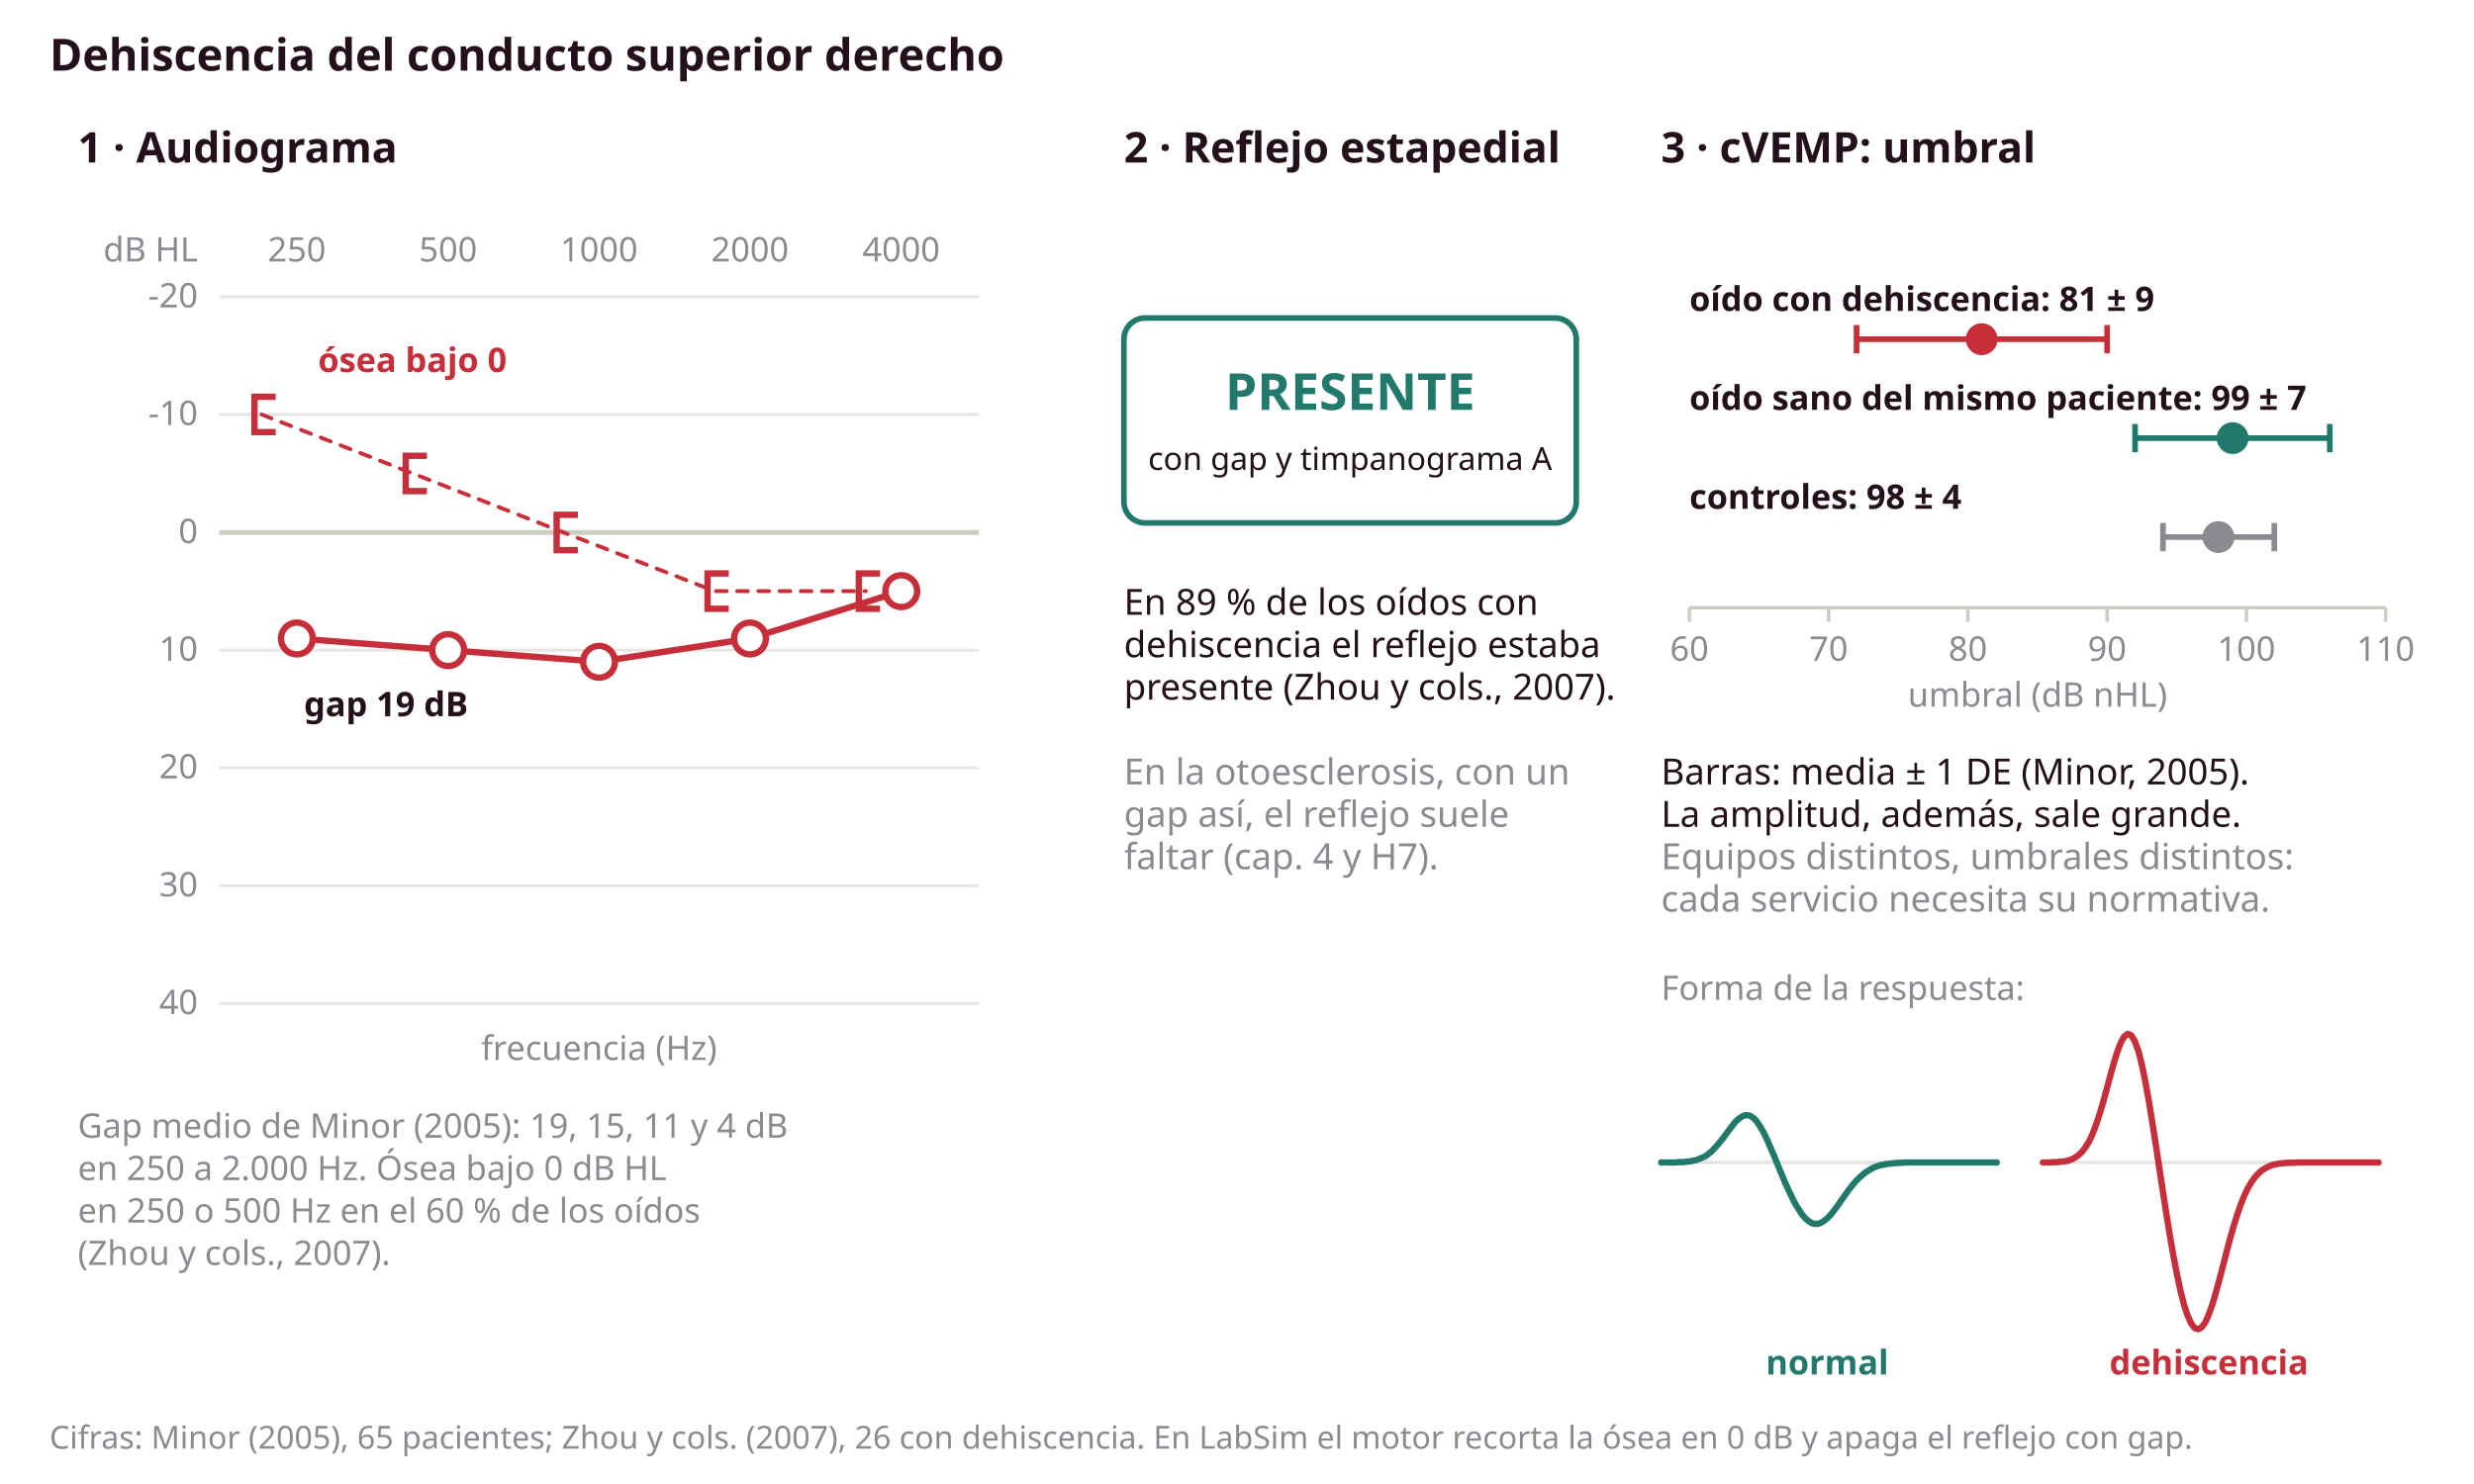
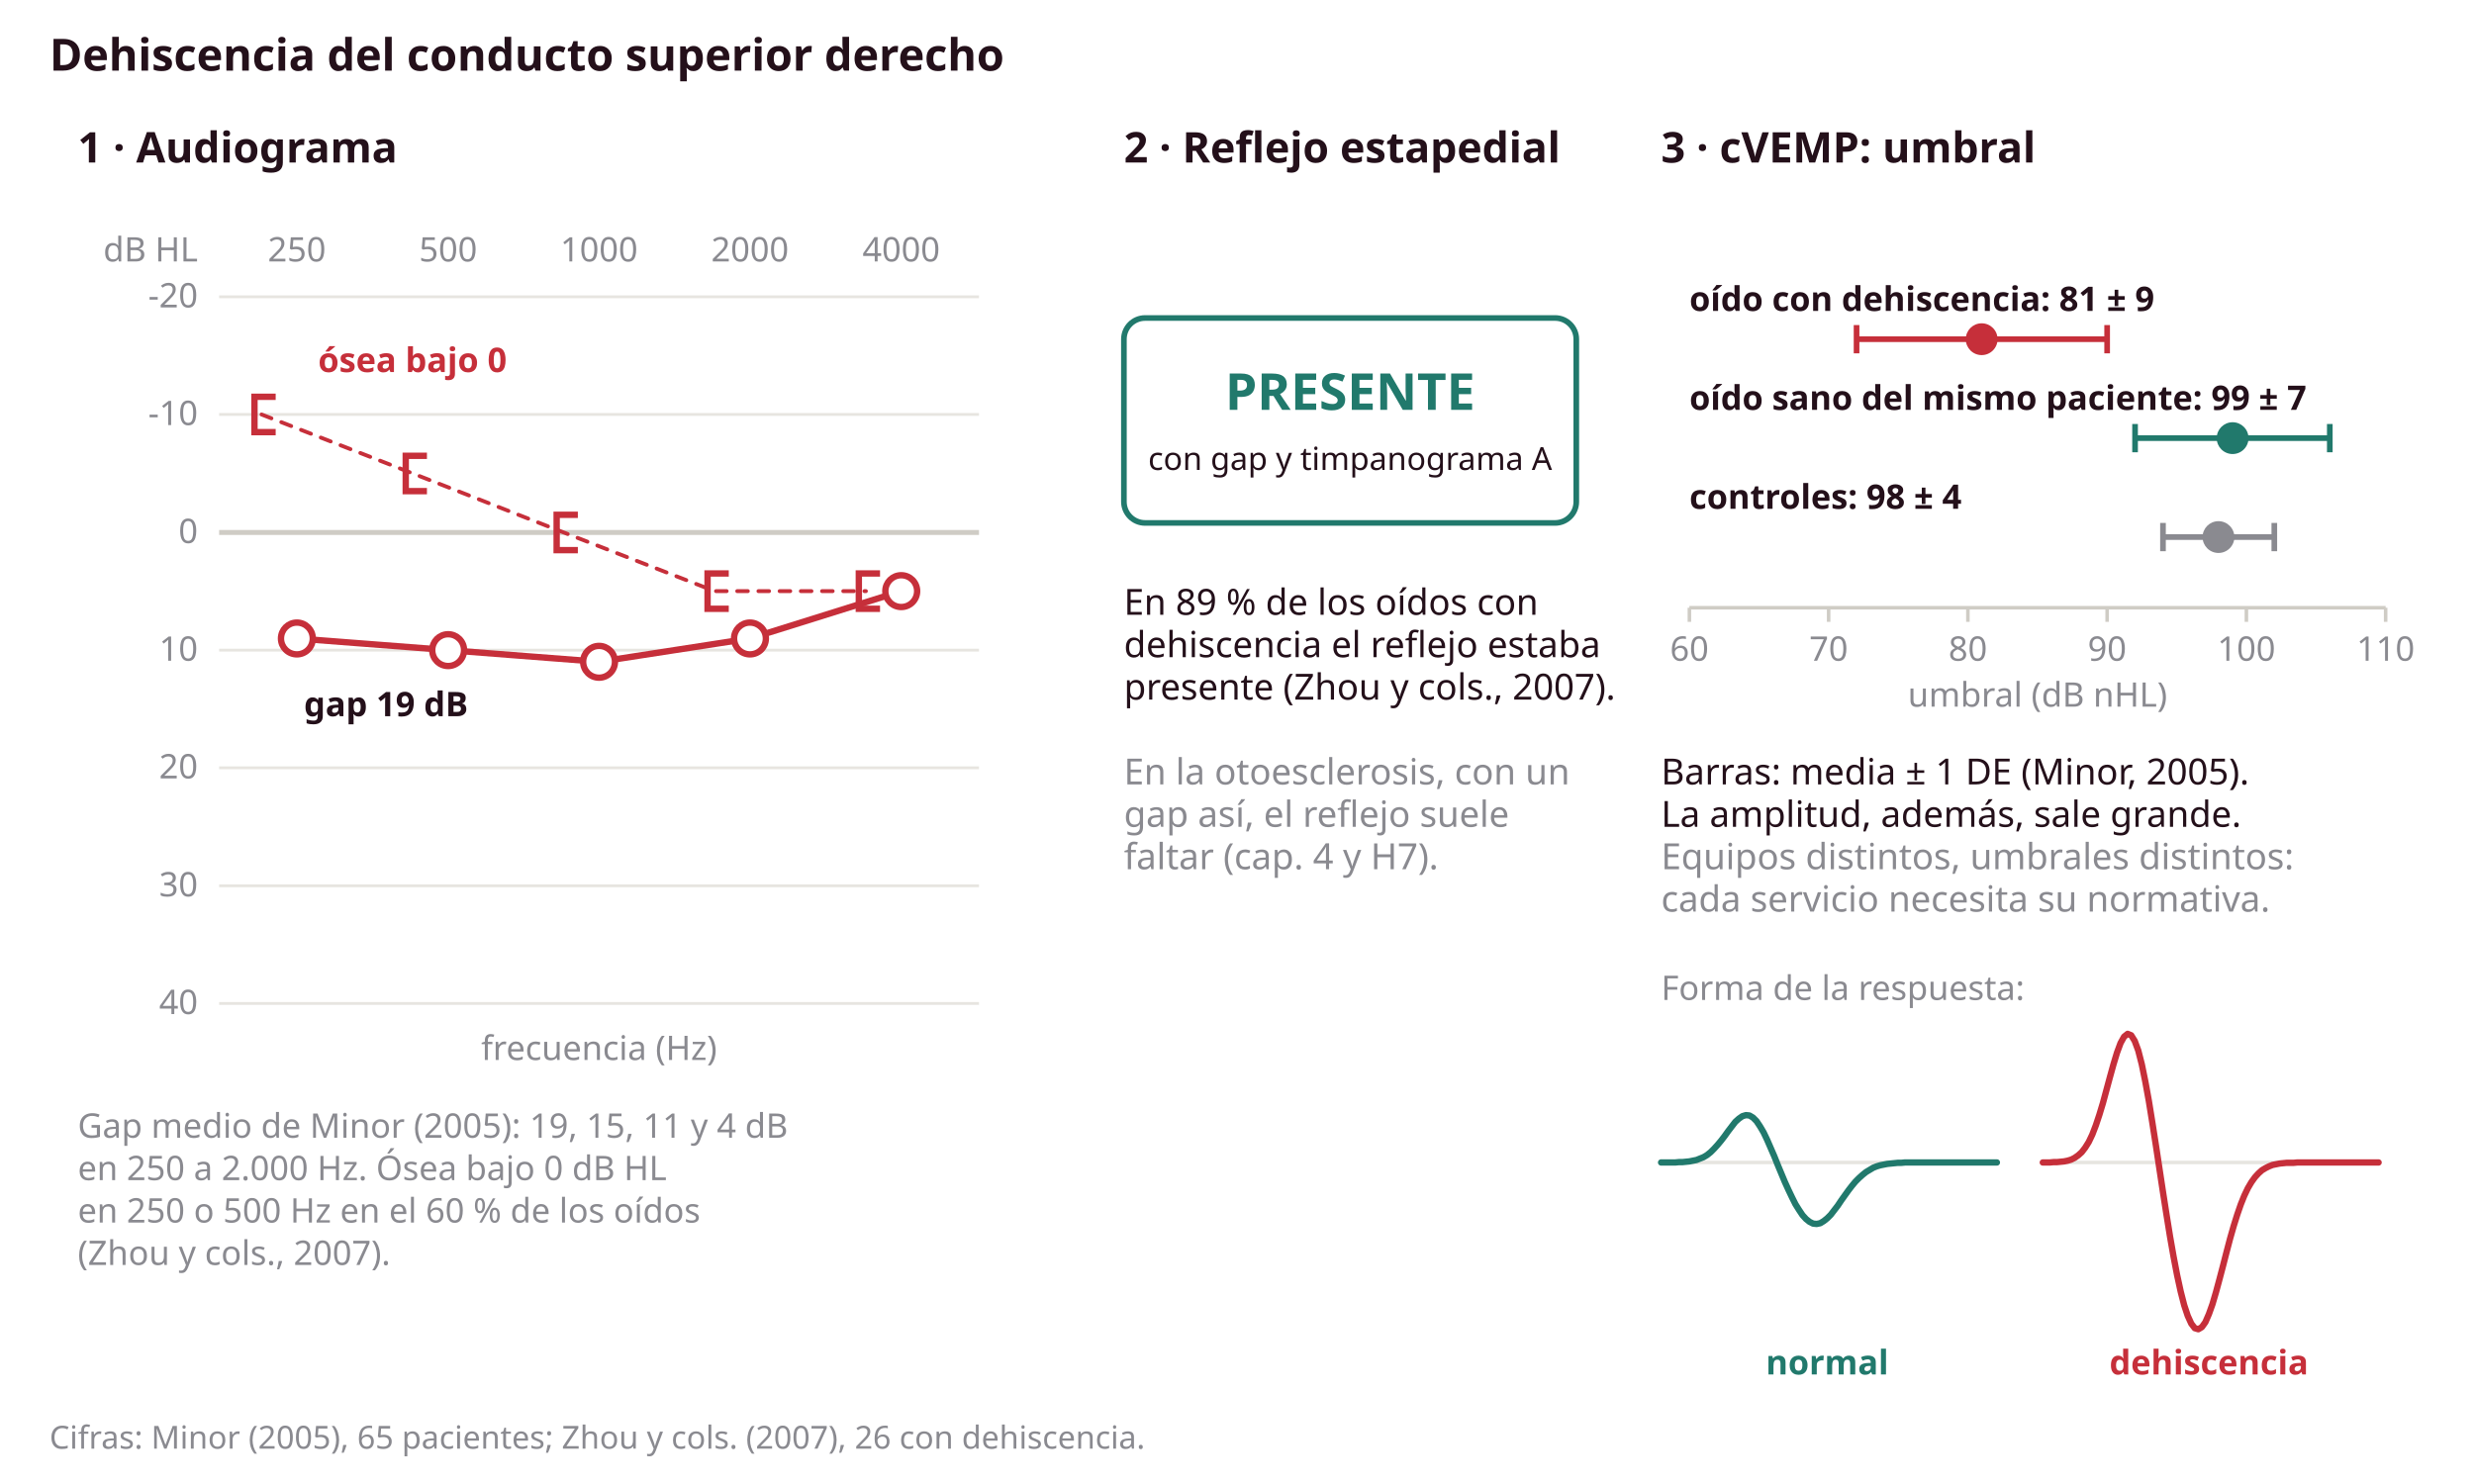
<svg xmlns="http://www.w3.org/2000/svg" viewBox="0 0 700 420" width="700" height="420">
  <defs>
    <marker id="p-a" markerWidth="6" markerHeight="6" refX="4" refY="3.5" markerUnits="userSpaceOnUse" orient="auto">
      <path d="M0,0 L7,3.5 L0,7 z" transform="scale(.8)" fill="#24101a" />
    </marker>
  </defs>
  <rect width="700" height="420" fill="#fff" />
  <text x="14.0" y="20.0" font-family="'Plus Jakarta Sans', sans-serif" font-size="12.6" fill="#24101a" text-anchor="start" font-weight="700">Dehiscencia del conducto superior derecho</text>
  <text x="22.0" y="46.0" font-family="'Plus Jakarta Sans', sans-serif" font-size="12.0" fill="#24101a" text-anchor="start" font-weight="700">1 · Audiograma</text>
  <line x1="62.0" y1="84.0" x2="277.0" y2="84.0" stroke="#e7e5e0" stroke-width="0.8" />
  <text x="56.0" y="87.0" font-family="'Plus Jakarta Sans', sans-serif" font-size="9.6" fill="#8a8a90" text-anchor="end" font-weight="400">-20</text>
  <line x1="62.0" y1="117.3" x2="277.0" y2="117.3" stroke="#e7e5e0" stroke-width="0.8" />
  <text x="56.0" y="120.3" font-family="'Plus Jakarta Sans', sans-serif" font-size="9.6" fill="#8a8a90" text-anchor="end" font-weight="400">-10</text>
  <line x1="62.0" y1="150.7" x2="277.0" y2="150.7" stroke="#cfccc5" stroke-width="1.4" />
  <text x="56.0" y="153.7" font-family="'Plus Jakarta Sans', sans-serif" font-size="9.6" fill="#8a8a90" text-anchor="end" font-weight="400">0</text>
  <line x1="62.0" y1="184.0" x2="277.0" y2="184.0" stroke="#e7e5e0" stroke-width="0.8" />
  <text x="56.0" y="187.0" font-family="'Plus Jakarta Sans', sans-serif" font-size="9.6" fill="#8a8a90" text-anchor="end" font-weight="400">10</text>
  <line x1="62.0" y1="217.3" x2="277.0" y2="217.3" stroke="#e7e5e0" stroke-width="0.8" />
  <text x="56.0" y="220.3" font-family="'Plus Jakarta Sans', sans-serif" font-size="9.6" fill="#8a8a90" text-anchor="end" font-weight="400">20</text>
  <line x1="62.0" y1="250.7" x2="277.0" y2="250.7" stroke="#e7e5e0" stroke-width="0.8" />
  <text x="56.0" y="253.7" font-family="'Plus Jakarta Sans', sans-serif" font-size="9.6" fill="#8a8a90" text-anchor="end" font-weight="400">30</text>
  <line x1="62.0" y1="284.0" x2="277.0" y2="284.0" stroke="#e7e5e0" stroke-width="0.8" />
  <text x="56.0" y="287.0" font-family="'Plus Jakarta Sans', sans-serif" font-size="9.6" fill="#8a8a90" text-anchor="end" font-weight="400">40</text>
  <text x="84.0" y="74.0" font-family="'Plus Jakarta Sans', sans-serif" font-size="9.6" fill="#8a8a90" text-anchor="middle" font-weight="400">250</text>
  <text x="126.8" y="74.0" font-family="'Plus Jakarta Sans', sans-serif" font-size="9.6" fill="#8a8a90" text-anchor="middle" font-weight="400">500</text>
  <text x="169.5" y="74.0" font-family="'Plus Jakarta Sans', sans-serif" font-size="9.6" fill="#8a8a90" text-anchor="middle" font-weight="400">1000</text>
  <text x="212.2" y="74.0" font-family="'Plus Jakarta Sans', sans-serif" font-size="9.6" fill="#8a8a90" text-anchor="middle" font-weight="400">2000</text>
  <text x="255.0" y="74.0" font-family="'Plus Jakarta Sans', sans-serif" font-size="9.6" fill="#8a8a90" text-anchor="middle" font-weight="400">4000</text>
  <text x="56.0" y="74.0" font-family="'Plus Jakarta Sans', sans-serif" font-size="9.6" fill="#8a8a90" text-anchor="end" font-weight="400">dB HL</text>
  <polyline points="84.0,180.7 126.8,184.0 169.5,187.3 212.2,180.7 255.0,167.3" fill="none" stroke="#c62f3a" stroke-width="1.8" stroke-linejoin="round" stroke-linecap="round" />
  <polyline points="74.0,117.3 116.8,134.0 159.5,150.7 202.2,167.3 245.0,167.3" fill="none" stroke="#c62f3a" stroke-width="1.1" stroke-linejoin="round" stroke-linecap="round" stroke-dasharray="3 3" />
  <circle cx="84.0" cy="180.7" r="4.5" fill="#fff" stroke="#c62f3a" stroke-width="1.8" />
  <path d="M78.0,112.3 L72.0,112.3 L72.0,122.3 L78.0,122.3" fill="none" stroke="#c62f3a" stroke-width="1.8" />
  <circle cx="126.8" cy="184.0" r="4.5" fill="#fff" stroke="#c62f3a" stroke-width="1.8" />
  <path d="M120.8,129.0 L114.8,129.0 L114.8,139.0 L120.8,139.0" fill="none" stroke="#c62f3a" stroke-width="1.8" />
  <circle cx="169.5" cy="187.3" r="4.5" fill="#fff" stroke="#c62f3a" stroke-width="1.8" />
  <path d="M163.5,145.7 L157.5,145.7 L157.5,155.7 L163.5,155.7" fill="none" stroke="#c62f3a" stroke-width="1.8" />
  <circle cx="212.2" cy="180.7" r="4.5" fill="#fff" stroke="#c62f3a" stroke-width="1.8" />
  <path d="M206.2,162.3 L200.2,162.3 L200.2,172.3 L206.2,172.3" fill="none" stroke="#c62f3a" stroke-width="1.8" />
  <circle cx="255.0" cy="167.3" r="4.5" fill="#fff" stroke="#c62f3a" stroke-width="1.8" />
  <path d="M249.0,162.3 L243.0,162.3 L243.0,172.3 L249.0,172.3" fill="none" stroke="#c62f3a" stroke-width="1.8" />
  <text x="90.0" y="105.3" font-family="'Plus Jakarta Sans', sans-serif" font-size="9.6" fill="#c62f3a" text-anchor="start" font-weight="700">ósea bajo 0</text>
  <text x="86.0" y="202.7" font-family="'Plus Jakarta Sans', sans-serif" font-size="9.6" fill="#24101a" text-anchor="start" font-weight="700">gap 19 dB</text>
  <text x="169.5" y="300.0" font-family="'Plus Jakarta Sans', sans-serif" font-size="9.6" fill="#8a8a90" text-anchor="middle" font-weight="400">frecuencia (Hz)</text>
  <text x="22.0" y="322.0" font-family="'Plus Jakarta Sans', sans-serif" font-size="9.6" fill="#8a8a90" text-anchor="start" font-weight="400">Gap medio de Minor (2005): 19, 15, 11 y 4 dB</text>
  <text x="22.0" y="334.0" font-family="'Plus Jakarta Sans', sans-serif" font-size="9.6" fill="#8a8a90" text-anchor="start" font-weight="400">en 250 a 2.000 Hz. Ósea bajo 0 dB HL</text>
  <text x="22.0" y="346.0" font-family="'Plus Jakarta Sans', sans-serif" font-size="9.6" fill="#8a8a90" text-anchor="start" font-weight="400">en 250 o 500 Hz en el 60 % de los oídos</text>
  <text x="22.0" y="358.0" font-family="'Plus Jakarta Sans', sans-serif" font-size="9.6" fill="#8a8a90" text-anchor="start" font-weight="400">(Zhou y cols., 2007).</text>
  <text x="318.0" y="46.0" font-family="'Plus Jakarta Sans', sans-serif" font-size="12.0" fill="#24101a" text-anchor="start" font-weight="700">2 · Reflejo estapedial</text>
  <rect x="318.0" y="90.0" width="128.0" height="58.0" rx="6" fill="#fff" stroke="#21796c" stroke-width="1.6" />
  <text x="382.0" y="116.0" font-family="'Plus Jakarta Sans', sans-serif" font-size="14.4" fill="#21796c" text-anchor="middle" font-weight="700">PRESENTE</text>
  <text x="382.0" y="133.0" font-family="'Plus Jakarta Sans', sans-serif" font-size="9.0" fill="#24101a" text-anchor="middle" font-weight="400">con gap y timpanograma A</text>
  <text x="318.0" y="174.0" font-family="'Plus Jakarta Sans', sans-serif" font-size="10.2" fill="#24101a" text-anchor="start" font-weight="400">En 89 % de los oídos con</text>
  <text x="318.0" y="186.0" font-family="'Plus Jakarta Sans', sans-serif" font-size="10.2" fill="#24101a" text-anchor="start" font-weight="400">dehiscencia el reflejo estaba</text>
  <text x="318.0" y="198.0" font-family="'Plus Jakarta Sans', sans-serif" font-size="10.2" fill="#24101a" text-anchor="start" font-weight="400">presente (Zhou y cols., 2007).</text>
  <text x="318.0" y="222.0" font-family="'Plus Jakarta Sans', sans-serif" font-size="10.2" fill="#8a8a90" text-anchor="start" font-weight="400">En la otoesclerosis, con un</text>
  <text x="318.0" y="234.0" font-family="'Plus Jakarta Sans', sans-serif" font-size="10.2" fill="#8a8a90" text-anchor="start" font-weight="400">gap así, el reflejo suele</text>
  <text x="318.0" y="246.0" font-family="'Plus Jakarta Sans', sans-serif" font-size="10.2" fill="#8a8a90" text-anchor="start" font-weight="400">faltar (cap. 4 y H7).</text>
  <text x="470.0" y="46.0" font-family="'Plus Jakarta Sans', sans-serif" font-size="12.0" fill="#24101a" text-anchor="start" font-weight="700">3 · cVEMP: umbral</text>
  <line x1="478.0" y1="172.0" x2="675.0" y2="172.0" stroke="#cfccc5" stroke-width="1" />
  <line x1="478.0" y1="172.0" x2="478.0" y2="176.0" stroke="#cfccc5" stroke-width="1" />
  <text x="478.0" y="187.0" font-family="'Plus Jakarta Sans', sans-serif" font-size="9.6" fill="#8a8a90" text-anchor="middle" font-weight="400">60</text>
  <line x1="517.4" y1="172.0" x2="517.4" y2="176.0" stroke="#cfccc5" stroke-width="1" />
  <text x="517.4" y="187.0" font-family="'Plus Jakarta Sans', sans-serif" font-size="9.6" fill="#8a8a90" text-anchor="middle" font-weight="400">70</text>
  <line x1="556.8" y1="172.0" x2="556.8" y2="176.0" stroke="#cfccc5" stroke-width="1" />
  <text x="556.8" y="187.0" font-family="'Plus Jakarta Sans', sans-serif" font-size="9.6" fill="#8a8a90" text-anchor="middle" font-weight="400">80</text>
  <line x1="596.2" y1="172.0" x2="596.2" y2="176.0" stroke="#cfccc5" stroke-width="1" />
  <text x="596.2" y="187.0" font-family="'Plus Jakarta Sans', sans-serif" font-size="9.6" fill="#8a8a90" text-anchor="middle" font-weight="400">90</text>
  <line x1="635.6" y1="172.0" x2="635.6" y2="176.0" stroke="#cfccc5" stroke-width="1" />
  <text x="635.6" y="187.0" font-family="'Plus Jakarta Sans', sans-serif" font-size="9.6" fill="#8a8a90" text-anchor="middle" font-weight="400">100</text>
  <line x1="675.0" y1="172.0" x2="675.0" y2="176.0" stroke="#cfccc5" stroke-width="1" />
  <text x="675.0" y="187.0" font-family="'Plus Jakarta Sans', sans-serif" font-size="9.6" fill="#8a8a90" text-anchor="middle" font-weight="400">110</text>
  <text x="576.5" y="200.0" font-family="'Plus Jakarta Sans', sans-serif" font-size="9.6" fill="#8a8a90" text-anchor="middle" font-weight="400">umbral (dB nHL)</text>
  <line x1="525.3" y1="96.0" x2="596.2" y2="96.0" stroke="#c62f3a" stroke-width="1.6" />
  <line x1="525.3" y1="92.0" x2="525.3" y2="100.0" stroke="#c62f3a" stroke-width="1.6" />
  <line x1="596.2" y1="92.0" x2="596.2" y2="100.0" stroke="#c62f3a" stroke-width="1.6" />
  <circle cx="560.7" cy="96.0" r="4.5" fill="#c62f3a" />
  <text x="478.0" y="88.0" font-family="'Plus Jakarta Sans', sans-serif" font-size="9.6" fill="#24101a" text-anchor="start" font-weight="600">oído con dehiscencia: 81 ± 9</text>
  <line x1="604.1" y1="124.0" x2="659.2" y2="124.0" stroke="#21796c" stroke-width="1.6" />
  <line x1="604.1" y1="120.0" x2="604.1" y2="128.0" stroke="#21796c" stroke-width="1.6" />
  <line x1="659.2" y1="120.0" x2="659.2" y2="128.0" stroke="#21796c" stroke-width="1.6" />
  <circle cx="631.7" cy="124.0" r="4.5" fill="#21796c" />
  <text x="478.0" y="116.0" font-family="'Plus Jakarta Sans', sans-serif" font-size="9.6" fill="#24101a" text-anchor="start" font-weight="600">oído sano del mismo paciente: 99 ± 7</text>
  <line x1="612.0" y1="152.0" x2="643.5" y2="152.0" stroke="#8a8a90" stroke-width="1.6" />
  <line x1="612.0" y1="148.0" x2="612.0" y2="156.0" stroke="#8a8a90" stroke-width="1.6" />
  <line x1="643.5" y1="148.0" x2="643.5" y2="156.0" stroke="#8a8a90" stroke-width="1.6" />
  <circle cx="627.7" cy="152.0" r="4.5" fill="#8a8a90" />
  <text x="478.0" y="144.0" font-family="'Plus Jakarta Sans', sans-serif" font-size="9.6" fill="#24101a" text-anchor="start" font-weight="600">controles: 98 ± 4</text>
  <text x="470.0" y="222.0" font-family="'Plus Jakarta Sans', sans-serif" font-size="10.2" fill="#24101a" text-anchor="start" font-weight="400">Barras: media ± 1 DE (Minor, 2005).</text>
  <text x="470.0" y="234.0" font-family="'Plus Jakarta Sans', sans-serif" font-size="10.2" fill="#24101a" text-anchor="start" font-weight="400">La amplitud, además, sale grande.</text>
  <text x="470.0" y="246.0" font-family="'Plus Jakarta Sans', sans-serif" font-size="10.2" fill="#8a8a90" text-anchor="start" font-weight="400">Equipos distintos, umbrales distintos:</text>
  <text x="470.0" y="258.0" font-family="'Plus Jakarta Sans', sans-serif" font-size="10.2" fill="#8a8a90" text-anchor="start" font-weight="400">cada servicio necesita su normativa.</text>
  <text x="470.0" y="283.0" font-family="'Plus Jakarta Sans', sans-serif" font-size="9.6" fill="#8a8a90" text-anchor="start" font-weight="400">Forma de la respuesta:</text>
  <line x1="470.0" y1="329.0" x2="565.0" y2="329.0" stroke="#e7e5e0" stroke-width="1" />
  <polyline points="470.0,329.0 471.0,329.0 472.0,329.0 473.0,329.0 474.0,329.0 475.0,328.9 476.0,328.9 477.0,328.8 478.0,328.7 479.0,328.5 480.0,328.3 481.0,327.9 482.0,327.5 483.0,326.9 484.0,326.1 485.0,325.1 486.0,324.0 487.0,322.8 488.0,321.5 489.0,320.1 490.0,318.8 491.0,317.5 492.0,316.6 493.0,315.9 494.0,315.6 495.0,315.7 496.0,316.3 497.0,317.3 498.0,318.8 499.0,320.5 500.0,322.6 501.0,324.9 502.0,327.2 503.0,329.7 504.0,332.1 505.0,334.5 506.0,336.7 507.0,338.8 508.0,340.8 509.0,342.4 510.0,343.9 511.0,345.0 512.0,345.8 513.0,346.3 514.0,346.4 515.0,346.2 516.0,345.6 517.0,344.8 518.0,343.8 519.0,342.5 520.0,341.2 521.0,339.7 522.0,338.3 523.0,336.9 524.0,335.6 525.0,334.4 526.0,333.4 527.0,332.5 528.0,331.7 529.0,331.1 530.0,330.5 531.0,330.1 532.0,329.8 533.0,329.6 534.0,329.4 535.0,329.3 536.0,329.2 537.0,329.1 538.0,329.1 539.0,329.0 540.0,329.0 541.0,329.0 542.0,329.0 543.0,329.0 544.0,329.0 545.0,329.0 546.0,329.0 547.0,329.0 548.0,329.0 549.0,329.0 550.0,329.0 551.0,329.0 552.0,329.0 553.0,329.0 554.0,329.0 555.0,329.0 556.0,329.0 557.0,329.0 558.0,329.0 559.0,329.0 560.0,329.0 561.0,329.0 562.0,329.0 563.0,329.0 564.0,329.0 565.0,329.0" fill="none" stroke="#21796c" stroke-width="1.8" stroke-linejoin="round" stroke-linecap="round" />
  <text x="517.0" y="389.0" font-family="'Plus Jakarta Sans', sans-serif" font-size="9.6" fill="#21796c" text-anchor="middle" font-weight="700">normal</text>
  <line x1="578.0" y1="329.0" x2="673.0" y2="329.0" stroke="#e7e5e0" stroke-width="1" />
  <polyline points="578.0,329.0 579.0,329.0 580.0,329.0 581.0,328.9 582.0,328.9 583.0,328.8 584.0,328.7 585.0,328.5 586.0,328.2 587.0,327.7 588.0,327.0 589.0,326.1 590.0,324.8 591.0,323.2 592.0,321.1 593.0,318.5 594.0,315.5 595.0,312.2 596.0,308.5 597.0,304.8 598.0,301.2 599.0,297.9 600.0,295.2 601.0,293.4 602.0,292.6 603.0,293.0 604.0,294.6 605.0,297.3 606.0,301.2 607.0,306.1 608.0,311.6 609.0,317.8 610.0,324.2 611.0,330.8 612.0,337.4 613.0,343.8 614.0,350.0 615.0,355.7 616.0,360.9 617.0,365.5 618.0,369.4 619.0,372.4 620.0,374.6 621.0,375.9 622.0,376.2 623.0,375.6 624.0,374.2 625.0,371.9 626.0,369.1 627.0,365.7 628.0,362.0 629.0,358.2 630.0,354.3 631.0,350.5 632.0,347.0 633.0,343.8 634.0,340.9 635.0,338.4 636.0,336.3 637.0,334.6 638.0,333.2 639.0,332.1 640.0,331.2 641.0,330.6 642.0,330.1 643.0,329.7 644.0,329.5 645.0,329.3 646.0,329.2 647.0,329.1 648.0,329.1 649.0,329.1 650.0,329.0 651.0,329.0 652.0,329.0 653.0,329.0 654.0,329.0 655.0,329.0 656.0,329.0 657.0,329.0 658.0,329.0 659.0,329.0 660.0,329.0 661.0,329.0 662.0,329.0 663.0,329.0 664.0,329.0 665.0,329.0 666.0,329.0 667.0,329.0 668.0,329.0 669.0,329.0 670.0,329.0 671.0,329.0 672.0,329.0 673.0,329.0" fill="none" stroke="#c62f3a" stroke-width="1.8" stroke-linejoin="round" stroke-linecap="round" />
  <text x="625.0" y="389.0" font-family="'Plus Jakarta Sans', sans-serif" font-size="9.6" fill="#c62f3a" text-anchor="middle" font-weight="700">dehiscencia</text>
-   <text x="14.0" y="410.0" font-family="'Plus Jakarta Sans', sans-serif" font-size="9.0" fill="#8a8a90" text-anchor="start" font-weight="400">Cifras: Minor (2005), 65 pacientes; Zhou y cols. (2007), 26 con dehiscencia. En LabSim el motor recorta la ósea en 0 dB y apaga el reflejo con gap.</text>
+   <text x="14.0" y="410.0" font-family="'Plus Jakarta Sans', sans-serif" font-size="9.0" fill="#8a8a90" text-anchor="start" font-weight="400">Cifras: Minor (2005), 65 pacientes; Zhou y cols. (2007), 26 con dehiscencia.</text>
</svg>
